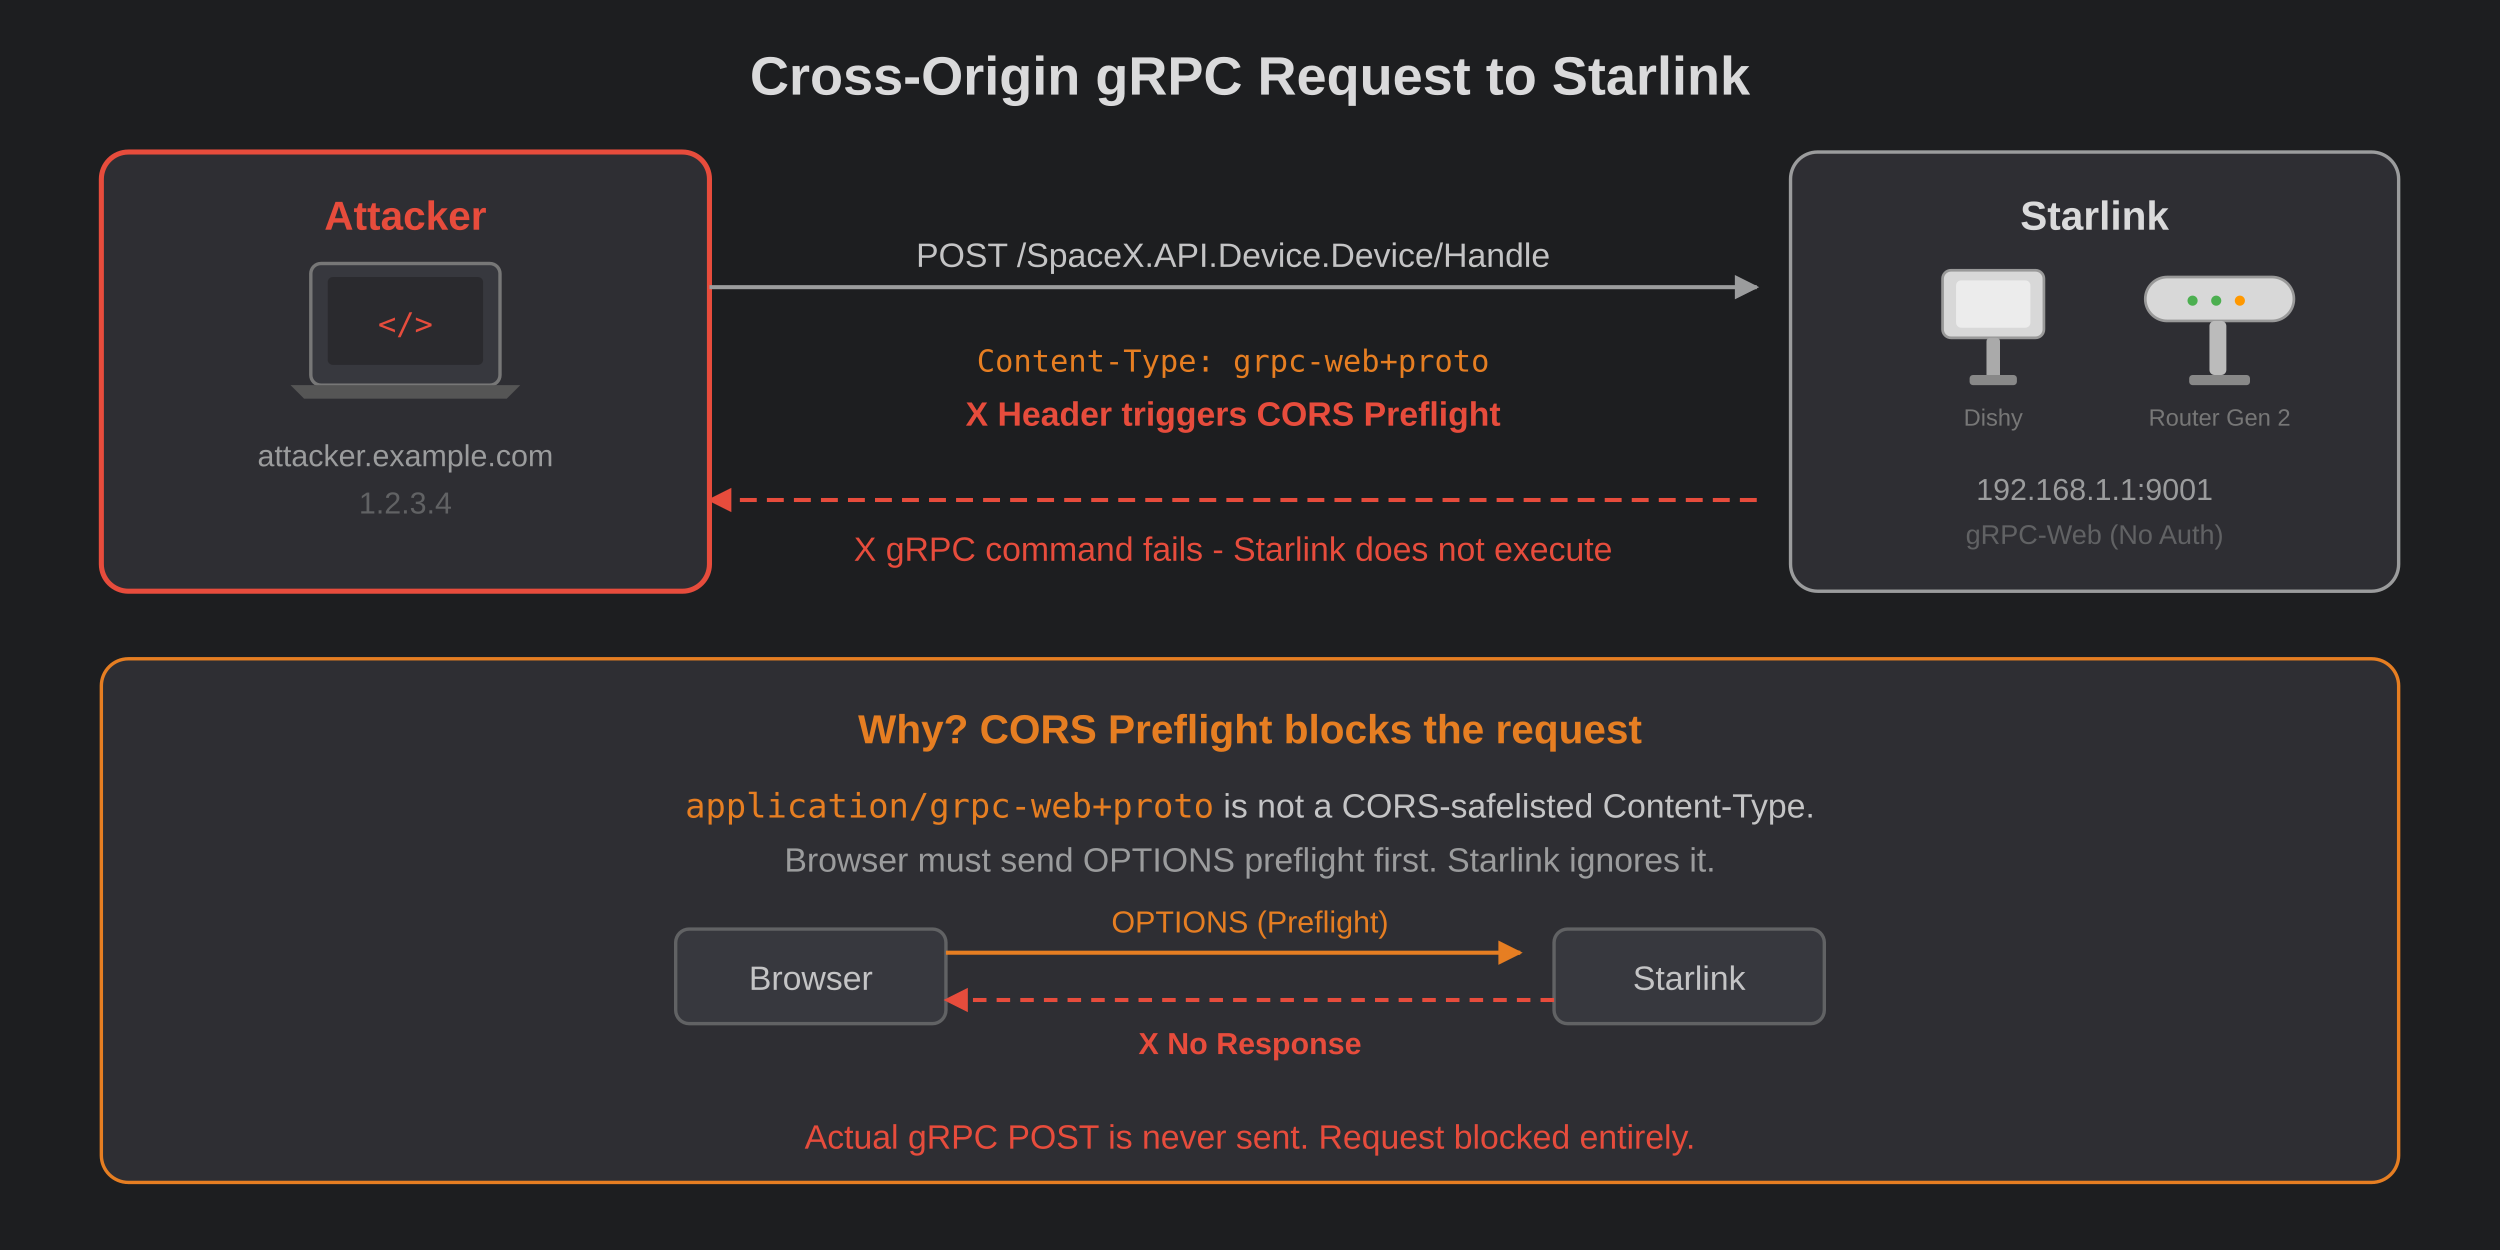
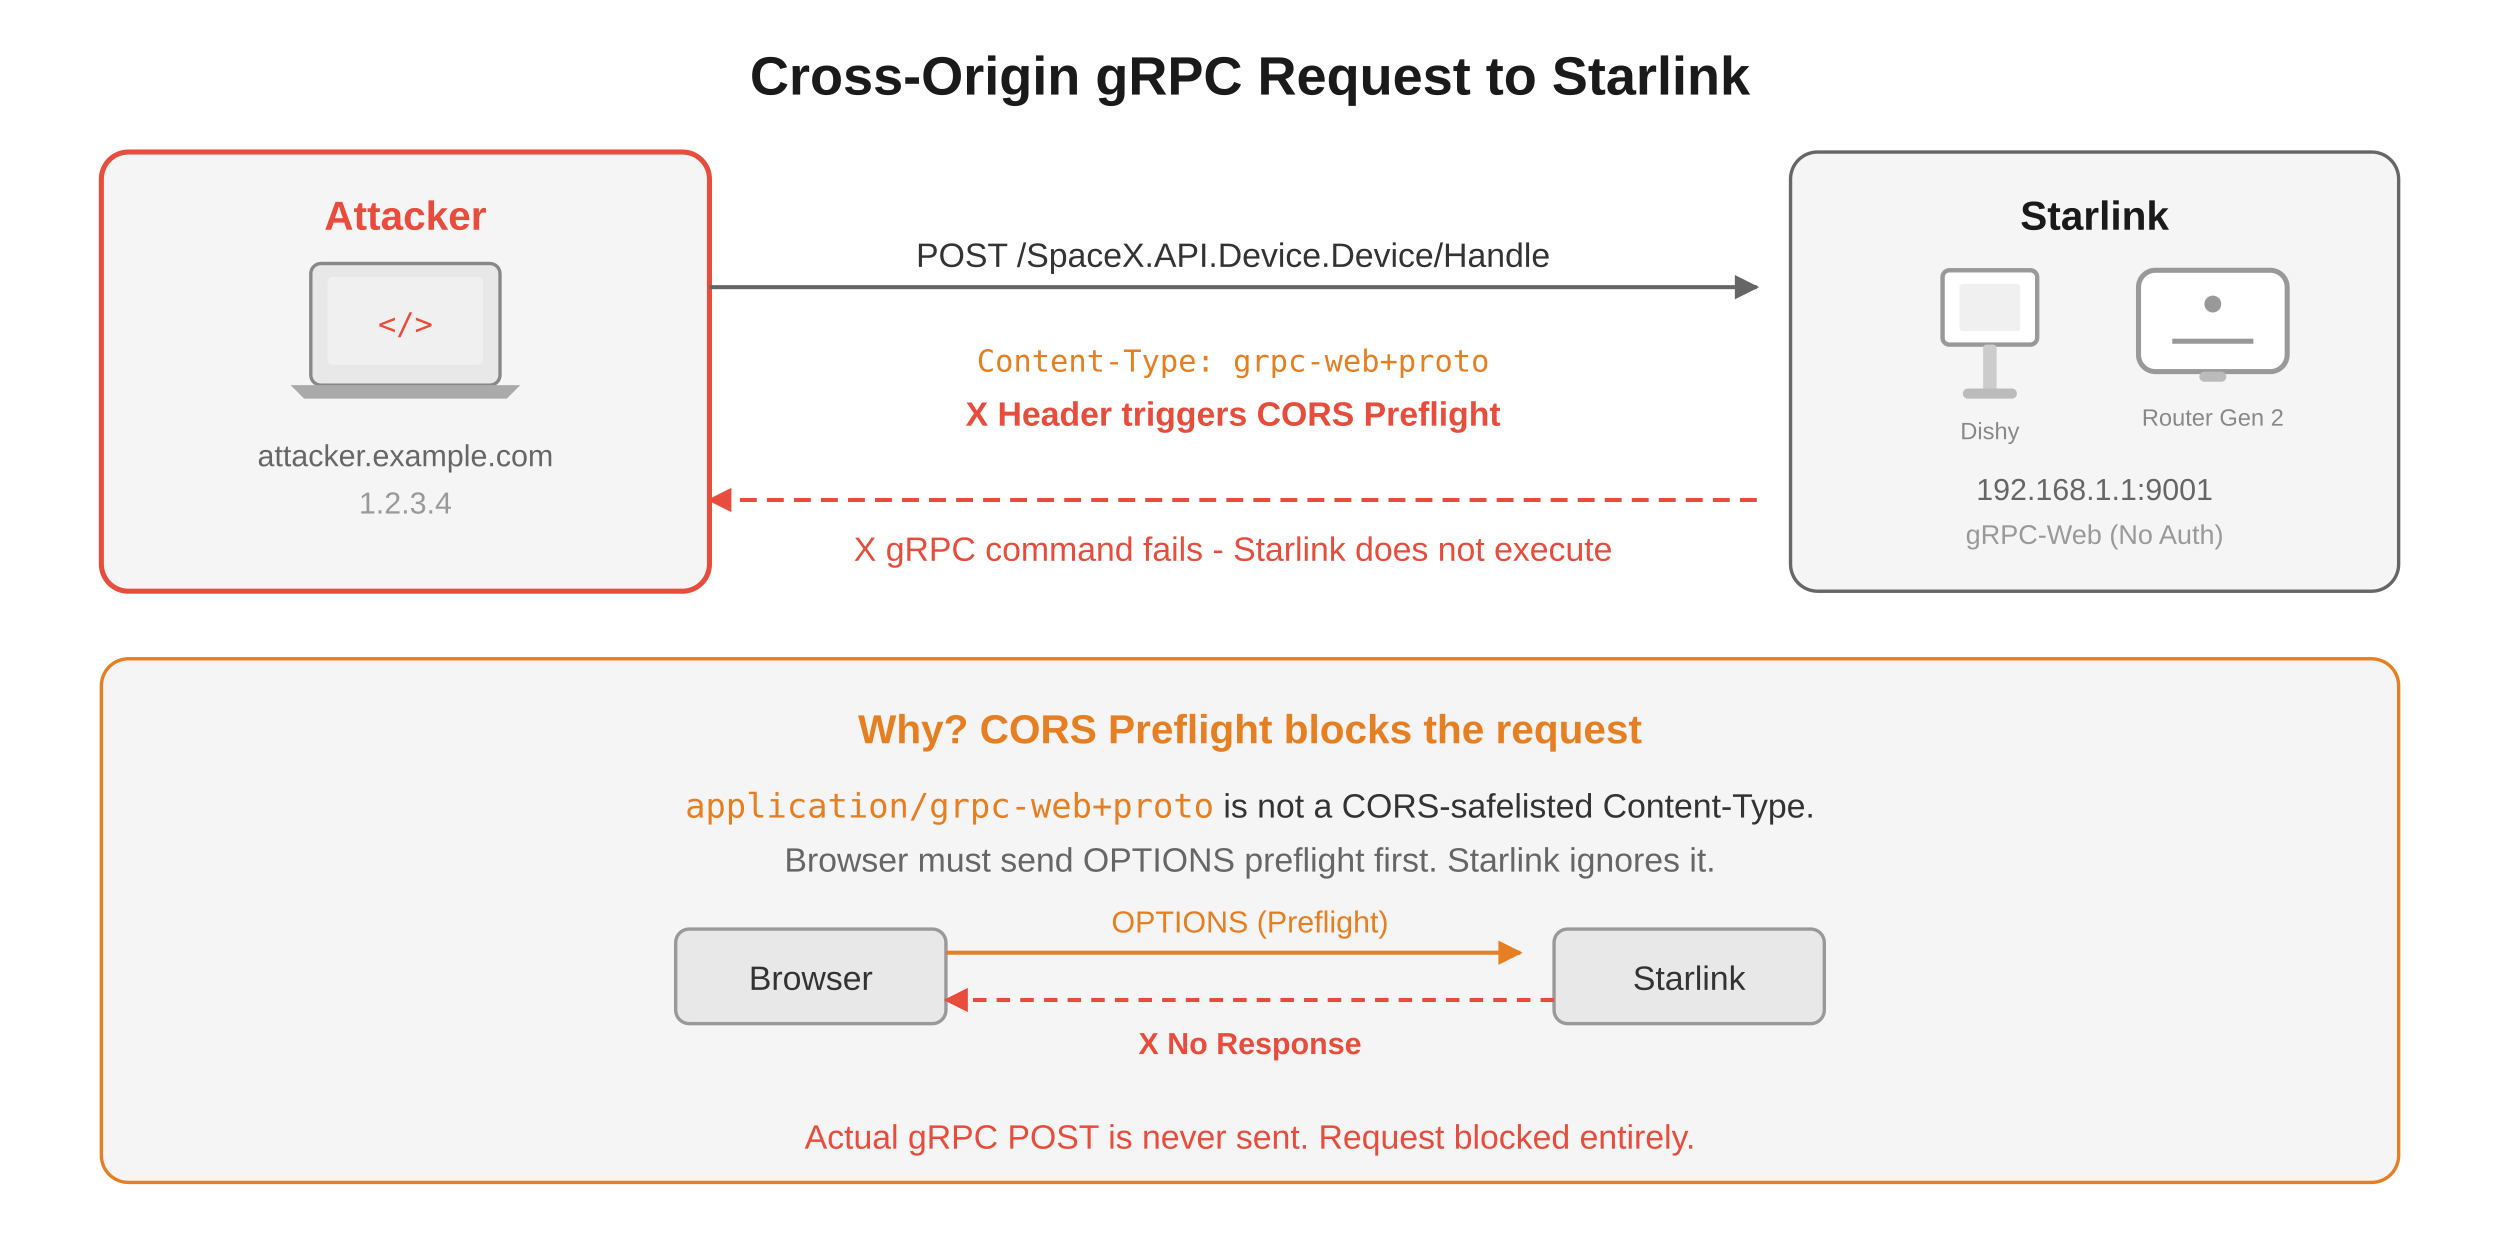
<svg xmlns="http://www.w3.org/2000/svg" width="740" height="370" viewBox="0 0 740 370" font-family="'Segoe UI', Arial, sans-serif">
  <defs>
    <marker id="a1" viewBox="0 0 10 10" refX="9" refY="5" markerWidth="6" markerHeight="6" orient="auto-start-reverse">
-       <path d="M 0 0 L 10 5 L 0 10 z" fill="#9b9c9d" />
+       <path d="M 0 0 L 10 5 L 0 10 z" fill="#666666" />
    </marker>
    <marker id="a2" viewBox="0 0 10 10" refX="9" refY="5" markerWidth="6" markerHeight="6" orient="auto-start-reverse">
      <path d="M 0 0 L 10 5 L 0 10 z" fill="#e74c3c" />
    </marker>
    <marker id="a3" viewBox="0 0 10 10" refX="9" refY="5" markerWidth="6" markerHeight="6" orient="auto-start-reverse">
      <path d="M 0 0 L 10 5 L 0 10 z" fill="#e67e22" />
    </marker>
  </defs>
-   <rect width="740" height="370" fill="#1d1e20" />
-   <text x="370" y="28" text-anchor="middle" font-size="16" font-weight="bold" fill="#dadadb">Cross-Origin gRPC Request to Starlink</text>
-   <rect x="30" y="45" width="180" height="130" rx="8" fill="#2e2e33" stroke="#e74c3c" stroke-width="1.5" />
+   <rect width="740" height="370" fill="#ffffff" />
+   <text x="370" y="28" text-anchor="middle" font-size="16" font-weight="bold" fill="#1a1a1a">Cross-Origin gRPC Request to Starlink</text>
+   <rect x="30" y="45" width="180" height="130" rx="8" fill="#f5f5f5" stroke="#e74c3c" stroke-width="1.5" />
  <text x="120" y="68" text-anchor="middle" font-size="12" font-weight="bold" fill="#e74c3c">Attacker</text>
-   <rect x="92" y="78" width="56" height="36" rx="3" fill="#37383e" stroke="#777" stroke-width="1" />
-   <rect x="97" y="82" width="46" height="26" rx="1.5" fill="#2a2a2e" />
+   <rect x="92" y="78" width="56" height="36" rx="3" fill="#e8e8e8" stroke="#888888" stroke-width="1" />
+   <rect x="97" y="82" width="46" height="26" rx="1.5" fill="#f0f0f0" />
  <text x="120" y="99" text-anchor="middle" font-size="9" fill="#e74c3c" font-family="monospace">&lt;/&gt;</text>
-   <path d="M86 114 L154 114 L150 118 L90 118 Z" fill="#555" />
-   <text x="120" y="138" text-anchor="middle" font-size="9" fill="#9b9c9d">attacker.example.com</text>
-   <text x="120" y="152" text-anchor="middle" font-size="9" fill="#616264">1.2.3.4</text>
-   <rect x="530" y="45" width="180" height="130" rx="8" fill="#2e2e33" stroke="#9b9c9d" stroke-width="1" />
-   <text x="620" y="68" text-anchor="middle" font-size="12" font-weight="bold" fill="#dadadb">Starlink</text>
-   <rect x="575" y="80" width="30" height="20" rx="2.5" fill="#d8d8d8" stroke="#999" stroke-width="0.8" />
-   <rect x="579" y="83" width="22" height="14" rx="1.5" fill="#ececec" />
-   <rect x="588" y="100" width="4" height="12" fill="#aaa" rx="1" />
-   <rect x="583" y="111" width="14" height="3" rx="1" fill="#888" />
-   <text x="590" y="126" text-anchor="middle" font-size="7" fill="#777">Dishy</text>
-   <rect x="635" y="82" width="44" height="13" rx="6.5" fill="#d8d8d8" stroke="#999" stroke-width="0.8" />
-   <circle cx="649" cy="89" r="1.5" fill="#4CAF50" />
-   <circle cx="656" cy="89" r="1.5" fill="#4CAF50" />
-   <circle cx="663" cy="89" r="1.5" fill="#FF9800" />
-   <rect x="654" y="95" width="5" height="16" rx="1.5" fill="#bbb" />
-   <rect x="648" y="111" width="18" height="3" rx="1" fill="#888" />
-   <text x="657" y="126" text-anchor="middle" font-size="7" fill="#777">Router Gen 2</text>
-   <text x="620" y="148" text-anchor="middle" font-size="9" fill="#9b9c9d">192.168.1.1:9001</text>
-   <text x="620" y="161" text-anchor="middle" font-size="8" fill="#616264">gRPC-Web (No Auth)</text>
-   <line x1="210" y1="85" x2="520" y2="85" stroke="#9b9c9d" stroke-width="1.2" marker-end="url(#a1)" />
-   <text x="365" y="79" text-anchor="middle" font-size="10" fill="#c4c4c5">POST /SpaceX.API.Device.Device/Handle</text>
+   <path d="M86 114 L154 114 L150 118 L90 118 Z" fill="#aaaaaa" />
+   <text x="120" y="138" text-anchor="middle" font-size="9" fill="#666666">attacker.example.com</text>
+   <text x="120" y="152" text-anchor="middle" font-size="9" fill="#999999">1.2.3.4</text>
+   <rect x="530" y="45" width="180" height="130" rx="8" fill="#f5f5f5" stroke="#666666" stroke-width="1" />
+   <text x="620" y="68" text-anchor="middle" font-size="12" font-weight="bold" fill="#1a1a1a">Starlink</text>
+   <rect x="575" y="80" width="28" height="22" rx="2" fill="#ffffff" stroke="#999999" stroke-width="1.3" />
+   <rect x="580" y="84" width="18" height="14" rx="1" fill="#f0f0f0" />
+   <rect x="587" y="102" width="4" height="14" fill="#cccccc" rx="1" />
+   <rect x="581" y="115" width="16" height="3" rx="1.5" fill="#bbbbbb" />
+   <text x="589" y="130" text-anchor="middle" font-size="7" fill="#888888">Dishy</text>
+   <rect x="633" y="80" width="44" height="30" rx="5" fill="#ffffff" stroke="#999999" stroke-width="1.5" />
+   <circle cx="655" cy="90" r="2.5" fill="#999999" />
+   <line x1="643" y1="101" x2="667" y2="101" stroke="#999999" stroke-width="1.5" />
+   <rect x="651" y="110" width="8" height="3" rx="1.5" fill="#bbbbbb" />
+   <text x="655" y="126" text-anchor="middle" font-size="7" fill="#888888">Router Gen 2</text>
+   <text x="620" y="148" text-anchor="middle" font-size="9" fill="#666666">192.168.1.1:9001</text>
+   <text x="620" y="161" text-anchor="middle" font-size="8" fill="#999999">gRPC-Web (No Auth)</text>
+   <line x1="210" y1="85" x2="520" y2="85" stroke="#666666" stroke-width="1.2" marker-end="url(#a1)" />
+   <text x="365" y="79" text-anchor="middle" font-size="10" fill="#333333">POST /SpaceX.API.Device.Device/Handle</text>
  <text x="365" y="110" text-anchor="middle" font-size="9" fill="#e67e22" font-family="monospace">Content-Type: grpc-web+proto</text>
  <text x="365" y="126" text-anchor="middle" font-size="10" fill="#e74c3c" font-weight="bold">X  Header triggers CORS Preflight</text>
  <line x1="520" y1="148" x2="210" y2="148" stroke="#e74c3c" stroke-width="1.2" stroke-dasharray="5,3" marker-end="url(#a2)" />
  <text x="365" y="166" text-anchor="middle" font-size="10" fill="#e74c3c">X  gRPC command fails - Starlink does not execute</text>
-   <rect x="30" y="195" width="680" height="155" rx="8" fill="#2e2e33" stroke="#e67e22" stroke-width="1" />
+   <rect x="30" y="195" width="680" height="155" rx="8" fill="#f5f5f5" stroke="#e67e22" stroke-width="1" />
  <text x="370" y="220" text-anchor="middle" font-size="12" font-weight="bold" fill="#e67e22">Why?  CORS Preflight blocks the request</text>
-   <text x="370" y="242" text-anchor="middle" font-size="10" fill="#c4c4c5">
+   <text x="370" y="242" text-anchor="middle" font-size="10" fill="#333333">
    <tspan font-family="monospace" fill="#e67e22">application/grpc-web+proto</tspan> is not a CORS-safelisted Content-Type.</text>
-   <text x="370" y="258" text-anchor="middle" font-size="10" fill="#9b9c9d">Browser must send OPTIONS preflight first. Starlink ignores it.</text>
-   <rect x="200" y="275" width="80" height="28" rx="4" fill="#37383e" stroke="#616264" stroke-width="1" />
-   <text x="240" y="293" text-anchor="middle" font-size="10" fill="#c4c4c5">Browser</text>
+   <text x="370" y="258" text-anchor="middle" font-size="10" fill="#666666">Browser must send OPTIONS preflight first. Starlink ignores it.</text>
+   <rect x="200" y="275" width="80" height="28" rx="4" fill="#e8e8e8" stroke="#999999" stroke-width="1" />
+   <text x="240" y="293" text-anchor="middle" font-size="10" fill="#333333">Browser</text>
  <line x1="280" y1="282" x2="450" y2="282" stroke="#e67e22" stroke-width="1.2" marker-end="url(#a3)" />
  <text x="370" y="276" text-anchor="middle" font-size="9" fill="#e67e22">OPTIONS (Preflight)</text>
-   <rect x="460" y="275" width="80" height="28" rx="4" fill="#37383e" stroke="#616264" stroke-width="1" />
-   <text x="500" y="293" text-anchor="middle" font-size="10" fill="#c4c4c5">Starlink</text>
+   <rect x="460" y="275" width="80" height="28" rx="4" fill="#e8e8e8" stroke="#999999" stroke-width="1" />
+   <text x="500" y="293" text-anchor="middle" font-size="10" fill="#333333">Starlink</text>
  <line x1="460" y1="296" x2="280" y2="296" stroke="#e74c3c" stroke-width="1.2" stroke-dasharray="4,3" marker-end="url(#a2)" />
  <text x="370" y="312" text-anchor="middle" font-size="9" fill="#e74c3c" font-weight="bold">X  No Response</text>
  <text x="370" y="340" text-anchor="middle" font-size="10" fill="#e74c3c">Actual gRPC POST is never sent. Request blocked entirely.</text>
</svg>
